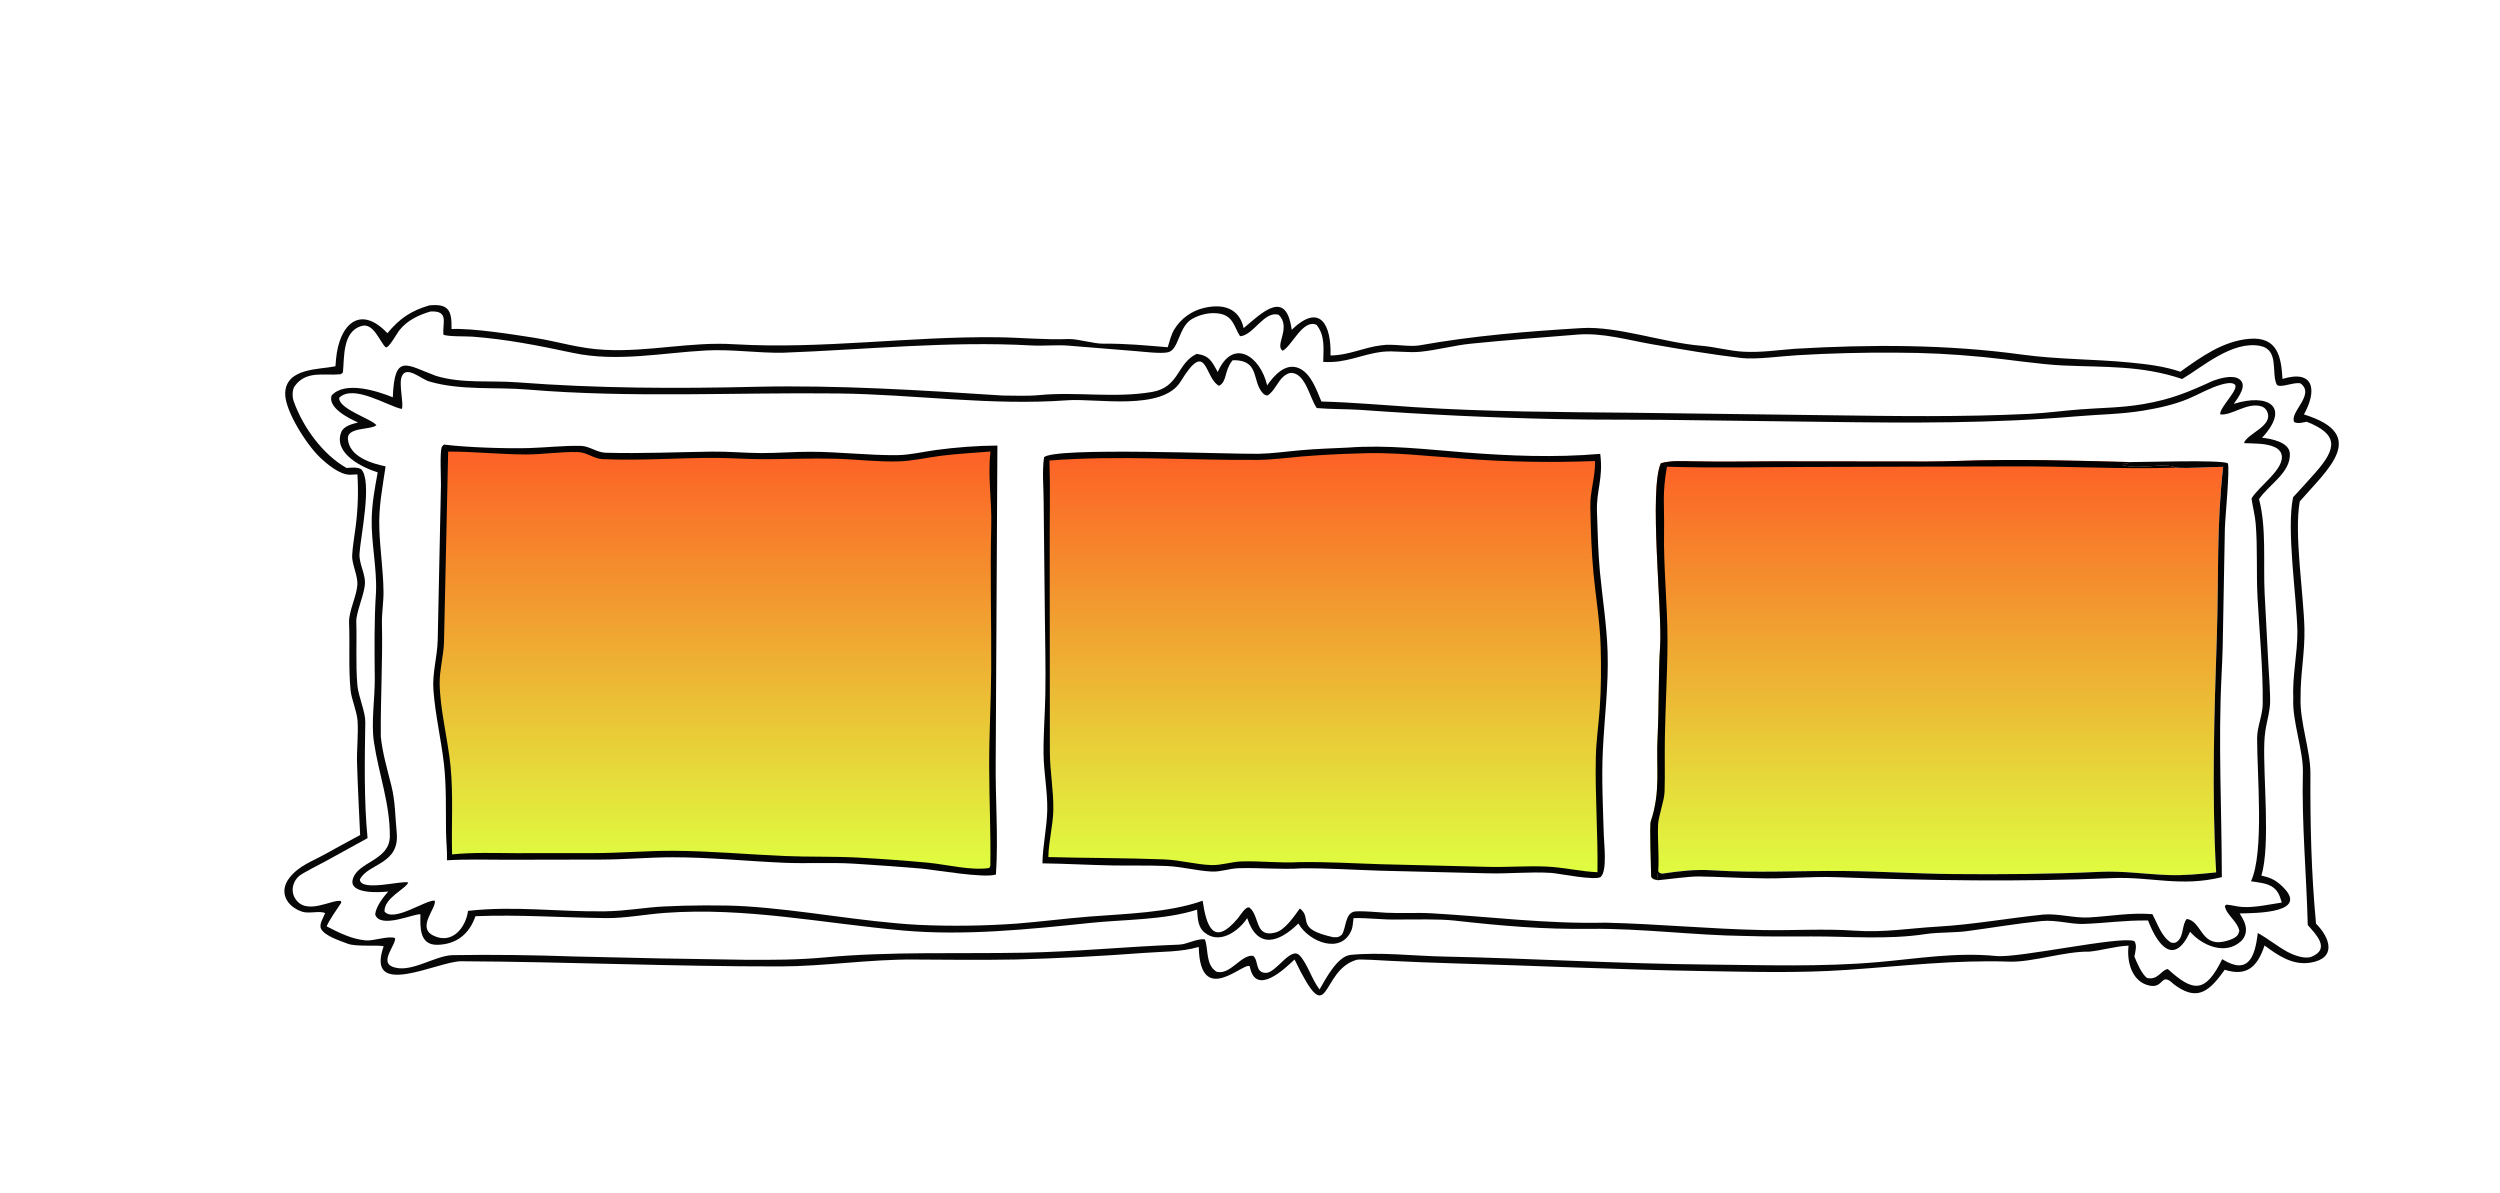
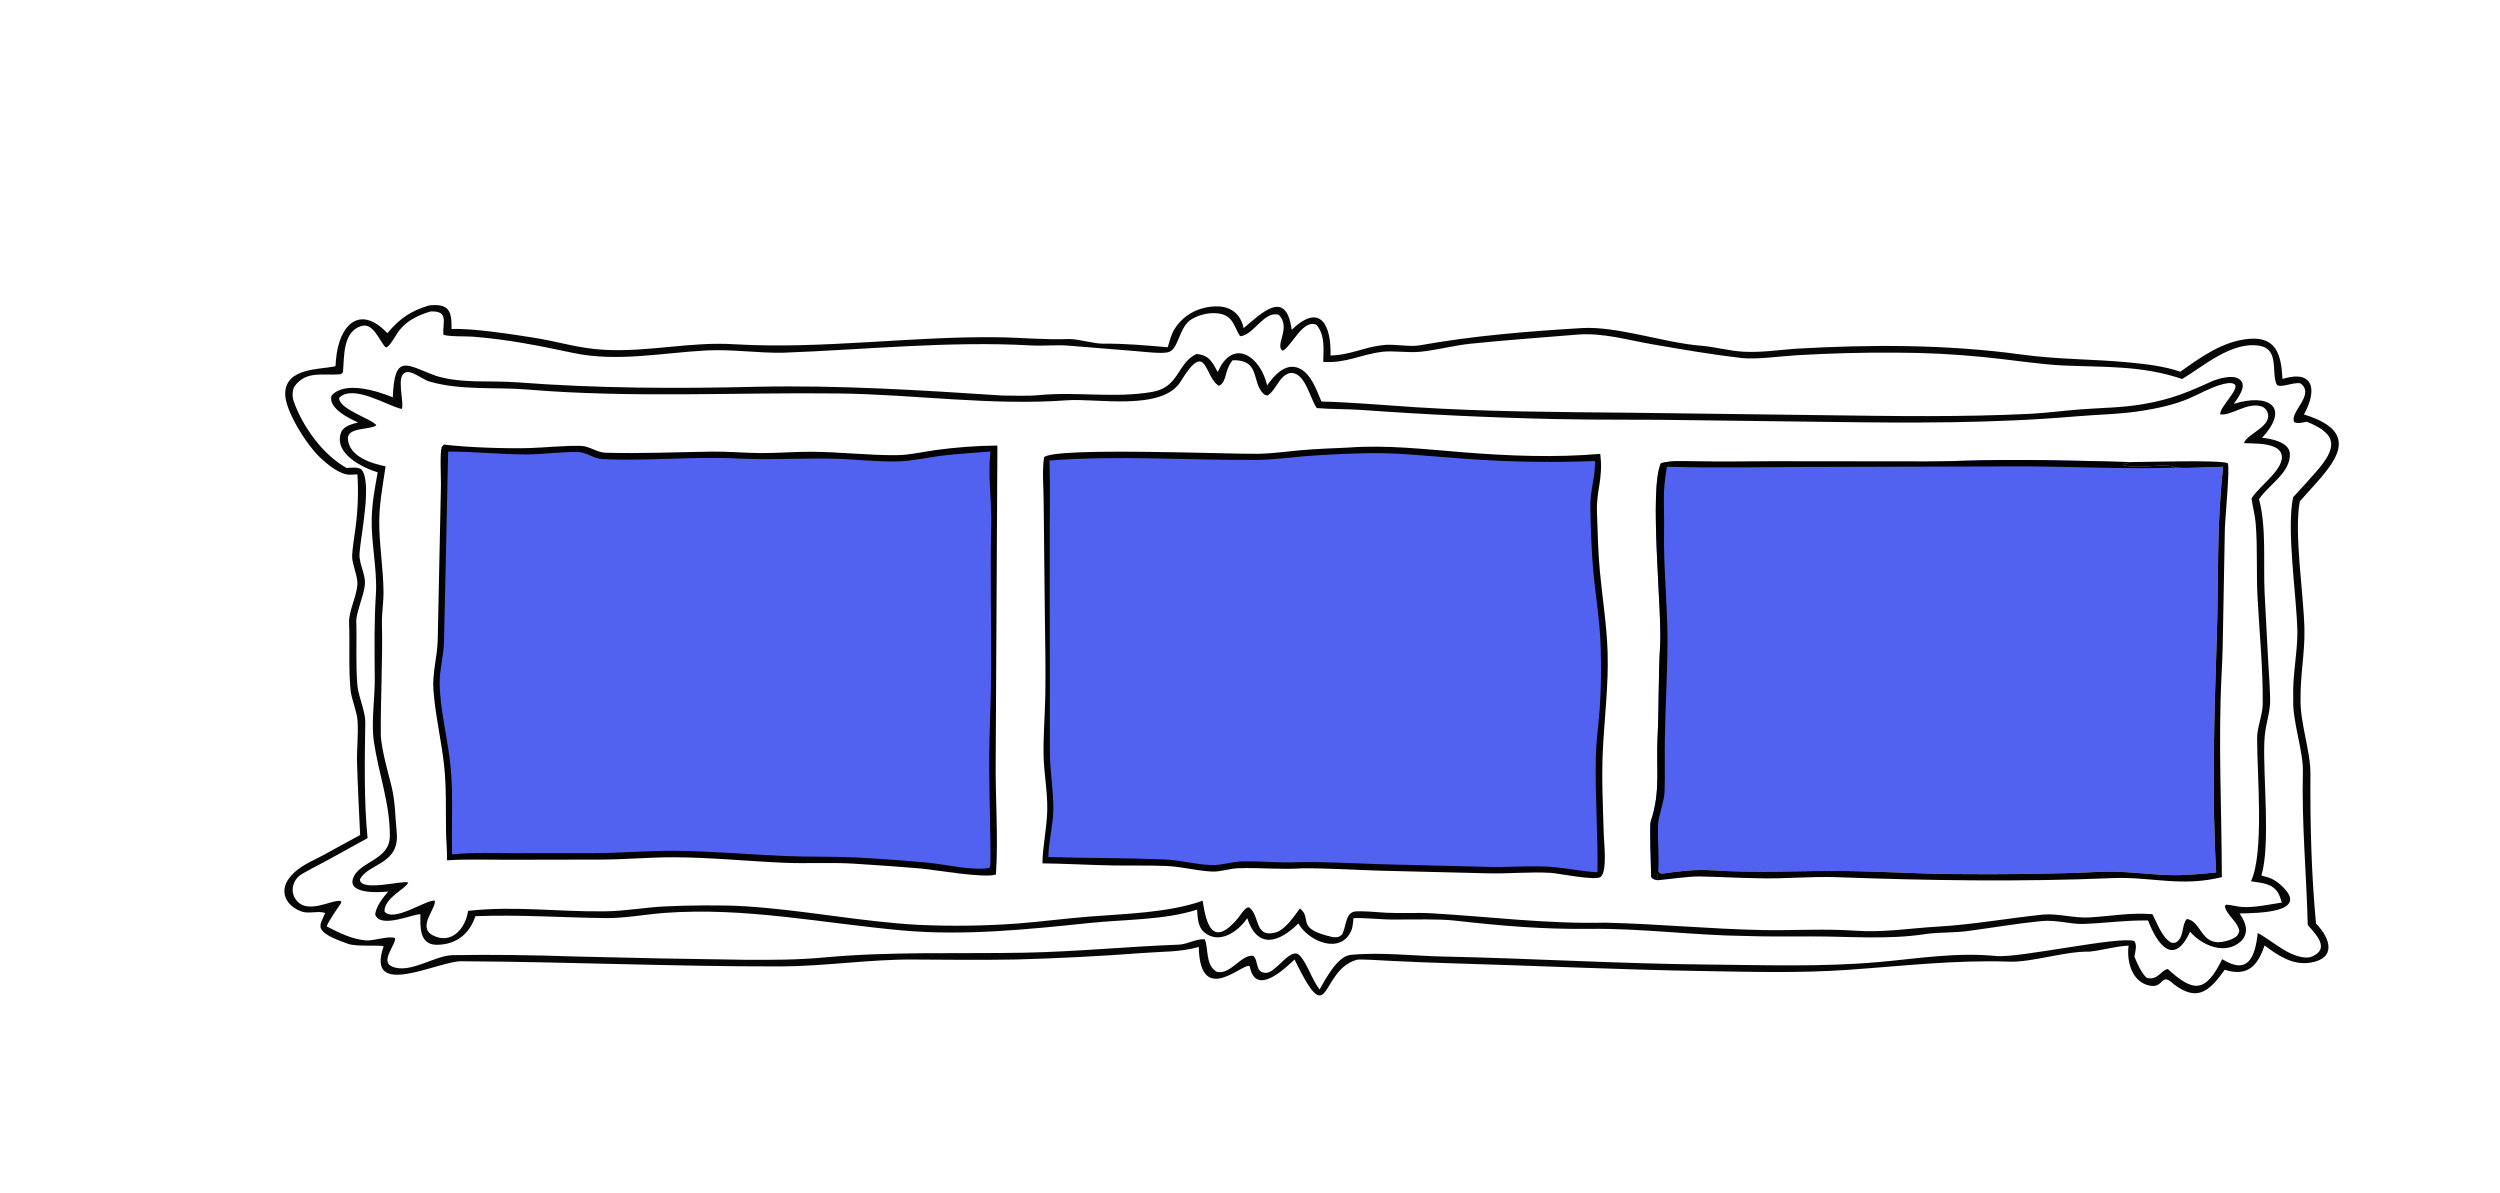
<svg xmlns="http://www.w3.org/2000/svg" preserveAspectRatio="none" overflow="visible" style="display: block;" width="218.353" height="104.193" viewBox="0 0 218.353 104.193" fill="none">
  <g id="judges frame next page hover">
    <path id="Vector" d="M37.491 26.673C39.221 26.498 39.467 27.158 39.437 28.737C41.29 28.656 44.743 29.2 46.641 29.498C48.827 29.842 50.489 30.434 52.829 30.555C56.709 30.754 60.318 29.82 64.189 30.07C71.808 30.512 79.469 29.365 87.107 29.455C89.165 29.479 91.296 29.698 93.387 29.61C94.297 29.622 95.508 30.028 96.388 30.018C98.317 29.997 100.081 30.172 101.992 30.328C102.127 29.866 102.305 29.196 102.55 28.795C103.127 27.832 104.071 27.146 105.164 26.894C106.793 26.508 108.233 26.892 108.623 28.659C110.254 27.282 112.332 25.2 112.821 28.808C115.329 26.37 116.29 28.442 116.209 31.048C117.876 31.023 119.058 30.347 120.672 30.156C121.63 29.996 123.099 30.33 124.002 30.161C128.682 29.321 133.382 28.943 138.14 28.655C141.256 28.466 145.362 29.944 148.559 30.194C149.794 30.291 151.064 30.663 152.336 30.722C153.856 30.793 155.246 30.58 156.757 30.463C163.369 30.08 170.007 30.068 176.582 30.968C179.791 31.406 182.819 31.351 186.016 31.662C187.517 31.808 189.003 31.979 190.436 32.466C192.26 31.161 194.155 29.791 196.453 29.593C198.96 29.378 199.246 31.226 199.355 33.095C202.164 32.242 202.376 34.15 201.228 36.199C206.991 37.97 203.237 41.046 200.864 43.795C200.352 46.621 201.213 51.938 201.272 54.93C201.315 57.051 200.913 58.86 200.935 60.955C200.856 63.06 201.806 65.55 201.795 67.583C201.773 72.074 201.868 76.193 202.284 80.672C203.55 81.946 204.091 83.716 201.778 84.082C200.231 84.326 198.963 83.451 197.787 82.579C197.174 84.43 196.247 85.319 194.307 84.7C194.239 84.797 194.17 84.894 194.1 84.989C192.788 86.784 191.735 87.386 189.848 85.954C188.703 84.844 189.03 86.346 187.751 86.086C186.176 85.767 185.736 83.941 185.913 82.593C184.731 82.646 183.617 83.008 182.475 83.118C180.397 83.071 177.481 84.055 175.53 83.992C170.73 83.826 166.164 84.376 161.393 84.707C157.096 85.005 153.089 84.882 148.817 84.814C141.449 84.697 134.108 84.342 126.743 84.134C124.938 84.081 123.134 84.008 121.33 83.917C120.931 83.898 118.762 83.754 118.5 83.828C115.208 84.763 116.238 90.357 113.067 83.804C112.22 84.605 109.704 87.023 109.171 84.481L109.155 84.398C108.672 83.956 104.814 88.057 104.7 82.707C103.147 83.164 101.456 83.107 99.803 83.237C96.125 83.514 92.442 83.703 88.755 83.803C85.8 83.856 82.77 83.829 79.81 83.807C75.949 83.778 71.97 84.403 68.162 84.409C58.87 84.423 49.569 84.006 40.275 83.957C38.276 83.947 31.88 87.34 33.506 82.654C33.133 82.509 31.107 82.716 30.373 82.427C29.763 82.187 28.404 81.775 28.054 81.148C27.83 80.748 28.229 80.203 28.399 79.744C27.877 79.53 27 79.821 26.406 79.633C25.044 79.196 24.312 77.908 25.282 76.666C26.121 75.592 27.32 75.209 28.473 74.559C29.457 74.005 30.463 73.474 31.454 72.931C31.358 70.842 31.246 68.726 31.184 66.636C31.148 65.451 31.311 64.138 31.228 62.935C31.172 62.127 30.697 61.077 30.619 60.274C30.431 58.361 30.564 56.316 30.489 54.385C30.45 53.383 31.15 52.093 31.214 51.06C31.262 50.285 30.723 49.246 30.756 48.527C30.793 47.735 30.974 46.755 31.07 45.952C31.262 44.454 31.311 42.941 31.218 41.433C31.009 41.451 30.799 41.461 30.589 41.464C29.651 41.472 28.531 40.507 27.932 39.935C26.774 38.829 24.858 35.84 24.909 34.331C24.983 32.115 27.912 32.287 29.299 31.99C29.313 31.784 29.332 31.573 29.35 31.368C29.611 28.424 31.4 26.526 33.837 29.101C34.913 27.81 35.884 27.149 37.491 26.673ZM30.264 40.873C30.686 40.851 31.178 40.774 31.535 40.974C32.558 41.968 31.482 46.912 31.399 48.353C31.344 49.314 32.005 50.214 31.855 51.178C31.759 52.028 31.091 53.581 31.118 54.275C31.179 56.134 31.054 58.015 31.216 59.866C31.297 60.795 31.918 62.177 31.905 63.057C31.855 66.32 31.783 69.96 32.104 73.203C30.884 73.884 29.659 74.558 28.431 75.225C28.024 75.442 26.426 76.256 26.135 76.502C25.886 76.711 25.707 76.991 25.62 77.304C25.51 77.68 25.557 78.085 25.751 78.427C26.691 80.054 29.009 78.51 29.772 78.696L29.808 78.843C29.436 79.403 28.77 80.329 28.53 80.909C29.63 81.472 30.684 82.016 31.946 82.137C32.606 82.2 33.975 81.702 34.505 81.934C34.608 82.476 33.197 83.934 34.199 84.399C35.752 85.12 37.937 83.451 39.542 83.423C43.059 83.363 46.662 83.418 50.172 83.54C55.146 83.669 60.121 83.765 65.096 83.828C67.434 83.844 69.668 83.84 72.001 83.624C77.832 83.084 83.675 83.32 89.512 83.209C93.979 83.124 98.496 82.67 102.959 82.506C103.724 82.478 104.439 81.983 105.225 82.034C105.574 82.827 105.252 84.264 106.263 84.876C107.459 85.188 108.394 83.355 109.451 83.479C109.966 83.915 109.585 84.961 110.571 84.972C111.468 84.981 112.736 82.626 113.514 83.452C114.201 84.182 114.553 85.507 115.252 86.422C115.817 85.43 116.816 83.538 117.946 83.402C120.566 83.142 123.336 83.484 125.985 83.543C133.717 83.702 141.406 84.175 149.142 84.244C154.082 84.287 159.064 84.466 164.002 84.034C167.478 83.73 170.832 83.151 174.366 83.501C176.324 83.695 185.178 81.723 186.412 82.196C186.679 82.538 186.499 83.136 186.422 83.544C186.648 84.106 187.043 85.043 187.517 85.417C188.497 85.64 188.752 84.709 189.341 84.637C191.527 86.629 192.607 86.803 194.089 83.775C196.369 85.197 196.954 83.589 197.197 81.49C198.118 81.996 198.882 82.642 199.792 83.137C200.311 83.419 201.302 83.797 201.885 83.562C203.586 82.879 202.251 81.58 201.561 80.796C201.453 76.373 201.022 71.897 201.137 67.426C201.183 65.571 200.199 62.98 200.296 61.022C200.209 59.033 200.661 57.139 200.658 55.166C200.59 52.017 199.688 46.341 200.279 43.433C200.952 42.706 201.63 41.963 202.282 41.22C204.113 39.129 204.233 37.932 201.477 36.837C201.118 36.901 200.691 37.03 200.384 36.866C199.925 36.007 202.269 34.45 200.919 33.482C200.33 33.339 199.028 33.987 198.833 33.551C198.375 32.531 199.078 30.533 197.397 30.21C194.963 29.743 192.364 32.054 190.594 33.103C187.042 31.901 183.819 32.086 180.195 31.921C178.134 31.827 175.336 31.383 173.211 31.182C170.434 30.919 168.335 30.811 165.558 30.802C162.704 30.781 159.85 30.855 157.001 31.024C155.611 31.099 153.402 31.417 152.13 31.273C149.543 30.976 146.945 30.524 144.379 30.083C142.234 29.715 139.989 29.043 137.788 29.223C134.689 29.478 131.555 29.703 128.463 30.018C127.011 30.166 125.528 30.574 124.067 30.722C123.088 30.836 121.688 30.61 120.736 30.727C118.793 30.965 117.615 31.741 115.572 31.608C115.596 30.459 115.74 29.303 114.99 28.373C113.792 27.835 112.857 30.202 112.031 30.636C111.294 30.177 112.817 28.604 111.681 27.496C110.41 27.112 109.467 29.313 108.312 29.366C107.812 28.638 107.748 27.61 106.525 27.394C105.729 27.254 104.831 27.452 104.119 27.855C102.927 28.53 102.987 30.555 102.007 30.771C101.382 30.909 99.871 30.718 99.216 30.668L93.299 30.188C92.234 30.105 91.142 30.232 90.093 30.173C82.855 29.768 75.585 30.543 68.349 30.81C66.159 30.841 63.874 30.492 61.691 30.609C57.845 30.814 53.904 31.64 50.063 30.826C47.096 30.197 44.276 29.627 41.236 29.402C40.72 29.364 38.987 29.41 38.722 29.22C38.647 28.174 39.221 27.132 37.616 27.203C36.583 27.502 35.579 27.97 34.9 28.826C34.724 29.001 33.908 30.559 33.662 30.314C33.148 29.801 32.614 28.165 31.573 28.471C29.919 28.959 30.079 31.141 29.956 32.496C29.952 32.537 29.77 32.722 29.693 32.691C28.283 32.825 26.75 32.334 25.739 33.726C25.514 34.038 25.518 34.668 25.651 35.043C26.448 37.295 28.192 39.703 30.264 40.873Z" fill="black" fill-opacity="0.969" />
    <path id="Vector_2" d="M106.359 32.492C107.667 29.49 110.068 31.061 110.675 33.659C111.265 32.806 112.273 31.659 113.441 32.154C114.505 32.606 114.989 34.064 115.413 35.069C118.139 35.14 120.84 35.388 123.558 35.562C129.911 35.97 136.196 35.989 142.554 36.05L159.613 36.266C165.545 36.347 171.322 36.432 177.27 36.145C178.739 36.074 180.247 35.866 181.707 35.755C183.644 35.608 185.302 35.623 187.227 35.29C189.643 34.872 191.087 34.264 193.288 33.258C193.839 33.047 194.884 32.769 195.429 33.029C196.451 33.519 195.49 34.698 195.102 35.275C198.065 34.335 200.105 35.486 197.573 38.236C198.318 38.306 199.93 38.6 199.996 39.593C200.107 41.269 198.151 42.327 197.306 43.595C197.969 46.108 197.667 49.122 197.795 51.818L198.116 57.915C198.158 58.652 198.327 60.926 198.261 61.585C198.143 62.795 197.826 63.377 197.769 64.851C197.654 67.863 198.318 73.777 197.515 76.475C198.202 76.631 198.65 76.8 199.177 77.269C201.971 79.752 197.098 79.749 195.614 79.782C195.89 80.207 196.179 80.713 196.166 81.228C196.16 81.605 195.999 81.963 195.721 82.217C194.372 83.447 192.353 82.606 191.285 81.381C189.863 84.448 188.431 82.526 187.614 80.397C185.583 80.368 183.965 80.627 181.969 80.698C180.841 80.737 179.6 80.318 178.28 80.449C176.171 80.659 174.151 81.011 172.057 81.29C170.806 81.493 169.413 81.398 168.174 81.585C164.819 82.091 161.573 81.78 158.21 81.789C156.266 81.794 154.378 81.813 152.422 81.749C147.95 81.696 143.334 81.072 138.879 81.128C134.808 81.179 131.123 80.865 127.079 80.409C125.623 80.245 123.595 80.324 122.087 80.312C120.739 80.346 119.529 80.158 118.218 80.189C118.192 80.42 118.145 80.963 118.07 81.161C117.21 83.446 114.311 82.273 113.401 80.659C111.684 82.349 109.832 82.919 108.933 80.193C108.87 80.288 108.803 80.379 108.733 80.468C107.95 81.471 106.452 82.439 105.234 81.469C104.598 80.961 104.618 80.202 104.554 79.449C101.652 80.383 98.12 80.297 95.109 80.621C89.781 81.175 84.236 81.748 78.883 81.272C71.906 80.65 65.118 79.215 58.057 79.734C56.391 79.856 54.58 80.207 52.913 80.188C49.083 80.144 45.37 79.87 41.526 80.021C40.994 81.575 39.869 82.484 38.208 82.521C36.602 82.557 36.703 80.933 36.723 79.864C36.321 79.721 33.158 81.203 32.769 79.858C32.84 79.175 33.465 78.372 33.906 77.867C33.076 77.96 30.466 78.084 30.81 76.806C31.233 75.229 34.038 75.198 34.049 73.027C34.064 70.154 33.061 67.554 32.655 64.776C32.41 63.105 32.739 61.025 32.734 59.318C32.71 56.781 32.672 54.266 32.84 51.73C32.935 49.678 32.408 47.348 32.466 45.253C32.506 43.846 32.739 42.632 32.988 41.257C31.708 40.862 29.077 39.623 29.806 37.738C30.005 37.225 30.772 37.02 31.275 36.9C30.454 36.537 28.624 35.62 28.959 34.551C30.112 33.238 32.944 34.146 34.308 34.701C34.451 30.771 35.528 31.896 38.099 32.836C40.367 33.522 42.852 33.214 45.199 33.394C52.169 33.928 59.112 33.95 66.104 33.781C73.277 33.624 80.432 34.083 87.585 34.547C88.629 34.551 89.711 34.608 90.752 34.509C94.086 34.191 97.314 34.799 100.638 34.231C103.018 33.824 102.8 31.701 104.522 30.909C105.636 31.054 105.852 31.577 106.359 32.492ZM33.678 40.732C33.407 42.589 33.057 44.297 33.132 46.192C33.192 48.031 33.475 49.824 33.496 51.667C33.507 52.581 33.339 53.554 33.359 54.472C33.434 57.758 33.229 61.064 33.261 64.334C33.401 65.764 33.84 67.24 34.186 68.633C34.532 70.02 34.517 71.384 34.65 72.722C34.927 75.532 32.103 75.4 31.43 76.827C31.521 77.92 35.204 76.859 35.655 77.083C35.455 77.634 33.539 78.417 33.583 79.609C34.377 80.601 37.201 78.564 37.974 78.663C38.145 79.308 36.38 80.979 37.833 81.707C39.464 82.525 40.67 81.058 40.882 79.556C44.948 79.097 48.754 79.655 52.84 79.596C54.714 79.57 56.243 79.261 57.982 79.172C59.981 79.068 63.083 79.031 65.091 79.156C70.12 79.47 75.196 80.505 80.212 80.778C83.077 80.909 85.947 80.871 88.808 80.667C90.898 80.501 92.984 80.229 95.093 80.059C98.283 79.803 102.02 79.735 105.04 78.672C105.367 80.873 105.977 82.755 108.126 80.196C108.299 79.99 108.848 79.057 109.148 79.287C110.04 80.007 109.579 81.91 111.357 81.457C112.204 81.271 112.991 80.081 113.534 79.346C114.692 80.247 113.036 81.106 116.454 81.859C116.957 81.839 116.804 81.91 117.199 81.642C117.6 81.013 117.461 79.692 118.39 79.603C119.278 79.558 120.19 79.675 121.09 79.721C122.401 79.788 123.767 79.693 125.066 79.769C130.21 80.068 135.029 80.704 140.216 80.587C144.8 80.691 149.375 81.145 153.964 81.232C156.604 81.282 159.339 81.1 161.96 81.284C164.548 81.467 166.708 81.08 169.233 80.933C172.388 80.75 175.352 80.196 178.484 79.877C179.765 79.771 181.189 80.21 182.487 80.129C184.464 80.011 185.991 79.699 187.991 79.842C188.439 80.667 188.798 81.844 189.638 82.334C189.901 82.356 189.99 82.388 190.202 82.202C190.75 81.722 190.558 80.758 190.998 80.261C192.306 80.46 192.207 82.638 194.192 82.246C194.529 82.179 194.958 82.052 195.242 81.856C195.475 81.695 195.503 81.567 195.585 81.307C195.433 80.466 194.436 79.902 194.32 79.128L194.454 79.011C194.926 79.046 195.38 79.189 195.849 79.217C196.961 79.283 198.196 78.99 199.295 78.831C199.108 78.2 198.946 77.711 198.336 77.38C197.837 77.111 197.156 77.063 196.603 76.972C197.777 74.465 197.128 67.596 197.139 64.479C197.142 63.457 197.619 62.485 197.629 61.477C197.661 58.403 197.337 55.244 197.175 52.171C197.062 50.041 197.188 47.87 197.017 45.751C196.956 44.998 196.756 44.286 196.65 43.544C197.239 42.485 199.65 40.924 199.259 39.654C199.172 39.367 198.943 39.177 198.68 39.054C197.915 38.697 196.83 38.745 195.994 38.704C196.235 37.856 198.634 37.217 197.999 35.913C197.895 35.7 197.716 35.553 197.49 35.485C196.254 35.117 194.899 36.334 193.916 36.192C193.825 35.592 195.683 33.919 195.161 33.558C194.881 33.364 194.336 33.5 194.036 33.583C193.021 33.866 192.113 34.413 191.148 34.821C189.91 35.345 188.508 35.649 187.186 35.866C185.241 36.185 183.273 36.199 181.315 36.367C174.039 36.991 166.797 36.947 159.503 36.848L147.977 36.703C143.92 36.623 139.854 36.691 135.799 36.601C130.142 36.476 124.491 36.209 118.847 35.801C117.572 35.717 116.283 35.75 115.013 35.642L114.988 35.607C114.409 34.783 114.052 32.734 112.889 32.577C112.595 32.537 112.301 32.705 112.089 32.894C111.57 33.357 111.283 34.212 110.694 34.549C110.448 34.512 110.34 34.406 110.189 34.21C109.445 33.243 109.878 31.744 108.247 31.494C108.053 31.465 107.857 31.455 107.661 31.464L107.597 31.545C106.924 32.405 107.177 33.337 106.473 33.697C105.169 33.018 105.446 29.507 103.122 33.317C101.527 35.931 95.74 34.776 93.252 34.959C86.529 35.455 79.928 34.443 73.195 34.366C64.163 34.263 55.131 34.775 46.11 34.027C43.267 33.784 40.214 34.13 37.461 33.308C36.798 33.11 35.5 31.907 35.102 32.857C34.797 33.502 35.301 35.347 35.088 35.721C33.83 35.451 30.857 33.521 29.626 34.742C29.564 35.735 32.457 36.573 32.878 37.142C32.364 37.562 30.331 37.297 30.384 38.31C30.468 39.902 32.513 40.494 33.678 40.732Z" fill="black" fill-opacity="0.969" />
    <path id="Vector_3" d="M117.757 39.092C121.146 38.838 124.488 39.244 127.857 39.509C131.811 39.82 135.812 39.983 139.766 39.641C140.043 41.805 139.414 42.816 139.481 44.707C139.543 46.446 139.575 48.218 139.739 49.949C139.962 52.282 140.335 54.587 140.41 56.934C140.504 59.851 140.132 62.659 139.994 65.556C139.877 67.988 140.005 70.493 140.077 72.926C140.1 73.729 140.383 76.014 139.825 76.573C139.432 76.967 136.158 76.281 135.467 76.239C133.627 76.124 131.746 76.332 129.895 76.276L120.544 76.047C118.27 75.976 116.013 75.825 113.735 75.84C111.869 75.97 110.001 75.764 108.134 75.833C107.359 75.862 106.589 76.164 105.816 76.123C104.501 76.053 103.208 75.693 101.881 75.637C100.304 75.571 98.717 75.618 97.138 75.588C95.107 75.549 93.081 75.433 91.048 75.406C91.072 73.836 91.435 72.326 91.468 70.774C91.503 69.133 91.163 67.482 91.145 65.839C91.126 64.113 91.271 62.375 91.301 60.647C91.342 58.267 91.28 55.859 91.256 53.476L91.153 43.808C91.152 42.553 91.008 41.184 91.188 39.943C92.041 39.023 107.469 39.683 109.932 39.635C111.16 39.611 112.401 39.428 113.625 39.322C114.997 39.203 116.381 39.153 117.757 39.092Z" fill="black" fill-opacity="0.988" />
-     <path id="Vector_4" d="M118.382 39.612C121.556 39.447 124.633 39.841 127.783 40.056C131.618 40.347 135.468 40.416 139.312 40.266C139.346 41.646 138.869 42.917 138.9 44.264C138.944 46.186 138.991 48.163 139.178 50.075C139.384 52.198 139.737 54.3 139.802 56.436C139.858 58.242 139.849 60.095 139.72 61.899C139.62 63.301 139.414 64.71 139.382 66.115C139.306 69.463 139.574 72.825 139.525 76.18C138.053 76.119 136.594 75.76 135.114 75.69C133.349 75.606 131.576 75.765 129.808 75.709L120.668 75.484C118.236 75.411 115.851 75.256 113.414 75.301C111.742 75.401 110.077 75.179 108.41 75.239C107.536 75.27 106.666 75.588 105.791 75.556C104.427 75.507 103.074 75.116 101.685 75.062C98.319 74.93 94.933 74.951 91.564 74.857C91.586 73.482 91.969 72.14 91.998 70.764C92.033 69.04 91.687 67.317 91.697 65.591L91.683 48.073C91.668 45.456 91.745 42.838 91.663 40.222C97.719 39.751 103.789 40.213 109.847 40.169C111.109 40.16 112.384 39.979 113.643 39.874C115.22 39.745 116.8 39.657 118.382 39.612Z" fill="url(#paint0_linear_0_4)" />
-     <path id="Vector_5" d="M144.804 76.88C144.427 76.782 144.432 76.847 144.216 76.598C144.201 75.865 144.064 72.087 144.175 71.757C145.065 69.1 144.637 67.073 144.772 64.44C144.901 61.961 144.839 58.784 144.997 56.422C145.193 53.492 144.001 42.742 145.068 40.454C146.003 40.214 146.861 40.271 147.814 40.291C150.176 40.34 152.539 40.308 154.901 40.294L168.314 40.309C169.322 40.306 170.331 40.283 171.338 40.249C176.247 40.086 181.128 40.229 186.034 40.358C185.803 40.481 185.713 40.523 185.451 40.5L185.387 40.615C186.908 41.074 189.007 40.354 190.042 40.845C191.224 40.925 192.932 40.781 194.172 40.773C193.586 45.963 193.79 50.32 193.622 55.484C193.401 62.329 193.164 69.353 193.562 76.193C192.194 76.339 190.807 76.476 189.432 76.43C187.462 76.363 185.449 76.054 183.475 76.145C179.152 76.344 174.883 76.382 170.556 76.34C167.4 76.308 164.236 76.106 161.082 76.074C157.242 76.035 153.392 76.262 149.556 76.013C148.056 75.916 146.688 76.082 145.207 76.301C145.137 76.312 145.006 76.263 144.937 76.233L144.831 76.066C144.773 76.435 144.774 76.511 144.804 76.88Z" fill="url(#paint1_linear_0_4)" />
+     <path id="Vector_4" d="M118.382 39.612C121.556 39.447 124.633 39.841 127.783 40.056C131.618 40.347 135.468 40.416 139.312 40.266C139.346 41.646 138.869 42.917 138.9 44.264C138.944 46.186 138.991 48.163 139.178 50.075C139.384 52.198 139.737 54.3 139.802 56.436C139.858 58.242 139.849 60.095 139.72 61.899C139.62 63.301 139.414 64.71 139.382 66.115C139.306 69.463 139.574 72.825 139.525 76.18C138.053 76.119 136.594 75.76 135.114 75.69C133.349 75.606 131.576 75.765 129.808 75.709L120.668 75.484C118.236 75.411 115.851 75.256 113.414 75.301C111.742 75.401 110.077 75.179 108.41 75.239C107.536 75.27 106.666 75.588 105.791 75.556C104.427 75.507 103.074 75.116 101.685 75.062C98.319 74.93 94.933 74.951 91.564 74.857C91.586 73.482 91.969 72.14 91.998 70.764C92.033 69.04 91.687 67.317 91.697 65.591L91.683 48.073C91.668 45.456 91.745 42.838 91.663 40.222C97.719 39.751 103.789 40.213 109.847 40.169C111.109 40.16 112.384 39.979 113.643 39.874C115.22 39.745 116.8 39.657 118.382 39.612Z" fill="#5262F0" />
+     <path id="Vector_5" d="M144.804 76.88C144.427 76.782 144.432 76.847 144.216 76.598C144.201 75.865 144.064 72.087 144.175 71.757C145.065 69.1 144.637 67.073 144.772 64.44C144.901 61.961 144.839 58.784 144.997 56.422C145.193 53.492 144.001 42.742 145.068 40.454C146.003 40.214 146.861 40.271 147.814 40.291C150.176 40.34 152.539 40.308 154.901 40.294L168.314 40.309C169.322 40.306 170.331 40.283 171.338 40.249C176.247 40.086 181.128 40.229 186.034 40.358C185.803 40.481 185.713 40.523 185.451 40.5L185.387 40.615C186.908 41.074 189.007 40.354 190.042 40.845C191.224 40.925 192.932 40.781 194.172 40.773C193.586 45.963 193.79 50.32 193.622 55.484C193.401 62.329 193.164 69.353 193.562 76.193C192.194 76.339 190.807 76.476 189.432 76.43C187.462 76.363 185.449 76.054 183.475 76.145C179.152 76.344 174.883 76.382 170.556 76.34C167.4 76.308 164.236 76.106 161.082 76.074C157.242 76.035 153.392 76.262 149.556 76.013C148.056 75.916 146.688 76.082 145.207 76.301C145.137 76.312 145.006 76.263 144.937 76.233L144.831 76.066C144.773 76.435 144.774 76.511 144.804 76.88Z" fill="#5262F0" />
    <path id="Vector_6" d="M144.804 76.88C144.427 76.782 144.432 76.847 144.216 76.598C144.201 75.865 144.064 72.087 144.175 71.757C145.065 69.1 144.637 67.073 144.772 64.44C144.901 61.961 144.839 58.784 144.997 56.422C145.193 53.492 144.001 42.742 145.068 40.454C146.003 40.214 146.861 40.271 147.814 40.291C150.176 40.34 152.539 40.308 154.901 40.294L168.314 40.309C169.322 40.306 170.331 40.283 171.338 40.249C176.247 40.086 181.128 40.229 186.034 40.358C185.803 40.481 185.713 40.523 185.451 40.5L185.387 40.615C186.908 41.074 189.007 40.354 190.042 40.845C185.227 41.002 180.51 40.701 175.659 40.735L157.622 40.785C153.468 40.796 149.794 40.889 145.592 40.762C145.164 43.139 145.38 44.138 145.341 46.381C145.282 49.651 145.644 52.736 145.64 55.98C145.636 58.788 145.454 61.671 145.41 64.49C145.386 66.042 145.43 67.606 145.386 69.148C145.364 69.953 144.843 71.264 144.814 72.076C144.767 73.391 144.92 74.741 144.831 76.066C144.773 76.435 144.774 76.511 144.804 76.88Z" fill="black" />
    <path id="Vector_7" d="M38.776 38.829C40.698 39.077 44.292 39.197 46.261 39.133C47.751 39.085 49.238 38.913 50.731 38.943C51.488 38.959 52.109 39.519 52.898 39.542C56.009 39.629 59.08 39.488 62.185 39.444C63.618 39.424 65.05 39.567 66.482 39.572C67.923 39.577 69.363 39.454 70.805 39.457C73.318 39.461 75.842 39.779 78.345 39.754C79.468 39.743 80.615 39.458 81.727 39.307C83.486 39.07 85.34 38.926 87.114 38.916L86.966 66.445C86.925 69.77 87.206 73.045 86.987 76.379C85.974 76.732 81.694 75.972 80.438 75.86C78.477 75.696 76.515 75.553 74.552 75.432C72.519 75.311 70.479 75.442 68.446 75.354C65.211 75.215 61.981 74.875 58.739 74.876C56.666 74.877 54.597 75.071 52.526 75.076L44.3 75.092C42.536 75.092 40.806 75.033 39.039 75.139C39.066 74.294 38.965 73.441 38.955 72.594C38.932 70.616 38.998 68.596 38.763 66.627C38.511 64.514 38.008 62.367 37.855 60.254C37.749 58.782 38.188 57.385 38.23 55.932L38.513 42.367C38.522 41.715 38.41 39.578 38.575 39.059C38.592 39.005 38.733 38.878 38.776 38.829Z" fill="black" fill-opacity="0.988" />
-     <path id="Vector_8" d="M39.142 39.441C41.397 39.437 43.649 39.686 45.905 39.692C47.434 39.695 48.953 39.444 50.484 39.483C51.252 39.503 51.863 40.065 52.612 40.099C55.913 40.252 59.229 39.978 62.526 39.994C63.877 40.001 65.227 40.103 66.579 40.105C68.705 40.107 70.82 40.011 72.948 40.066C74.784 40.114 76.671 40.356 78.501 40.297C79.751 40.257 81.004 39.956 82.246 39.801C83.655 39.624 85.092 39.557 86.508 39.436C86.26 41.612 86.632 43.724 86.577 45.903C86.472 50.119 86.598 54.305 86.572 58.519C86.555 61.321 86.388 64.124 86.395 66.925C86.402 69.829 86.543 72.716 86.498 75.626L86.398 75.815C84.759 76.048 82.755 75.522 81.099 75.353C79.055 75.165 77.009 75.015 74.96 74.903C72.797 74.79 70.642 74.856 68.485 74.764C65.279 74.627 62.062 74.326 58.853 74.311C56.502 74.299 54.153 74.512 51.801 74.512L45.034 74.517C43.185 74.509 41.33 74.438 39.487 74.623C39.417 72.059 39.601 69.476 39.351 66.919C39.126 64.608 38.42 61.919 38.401 59.676C38.39 58.478 38.741 57.292 38.779 56.097L39.142 39.441Z" fill="url(#paint2_linear_0_4)" />
+     <path id="Vector_8" d="M39.142 39.441C41.397 39.437 43.649 39.686 45.905 39.692C47.434 39.695 48.953 39.444 50.484 39.483C51.252 39.503 51.863 40.065 52.612 40.099C55.913 40.252 59.229 39.978 62.526 39.994C63.877 40.001 65.227 40.103 66.579 40.105C68.705 40.107 70.82 40.011 72.948 40.066C74.784 40.114 76.671 40.356 78.501 40.297C79.751 40.257 81.004 39.956 82.246 39.801C83.655 39.624 85.092 39.557 86.508 39.436C86.26 41.612 86.632 43.724 86.577 45.903C86.472 50.119 86.598 54.305 86.572 58.519C86.555 61.321 86.388 64.124 86.395 66.925C86.402 69.829 86.543 72.716 86.498 75.626L86.398 75.815C84.759 76.048 82.755 75.522 81.099 75.353C79.055 75.165 77.009 75.015 74.96 74.903C72.797 74.79 70.642 74.856 68.485 74.764C65.279 74.627 62.062 74.326 58.853 74.311C56.502 74.299 54.153 74.512 51.801 74.512L45.034 74.517C43.185 74.509 41.33 74.438 39.487 74.623C39.417 72.059 39.601 69.476 39.351 66.919C39.126 64.608 38.42 61.919 38.401 59.676C38.39 58.478 38.741 57.292 38.779 56.097L39.142 39.441Z" fill="#5262F0" />
    <path id="Vector_9" d="M186.035 40.358C187.392 40.366 193.903 40.141 194.576 40.459C194.78 40.856 194.338 45.294 194.322 46.207L194.131 56.568C194.111 57.347 194.076 58.135 194.036 58.914C193.736 64.81 194.048 70.722 194.058 76.61C190.489 77.495 187.86 76.554 184.534 76.695C176.456 77.036 168.482 76.907 160.407 76.615C158.162 76.534 155.759 76.782 153.496 76.705C151.776 76.688 150.098 76.575 148.401 76.552C147.507 76.539 145.78 76.792 144.805 76.881C144.775 76.512 144.774 76.435 144.831 76.067L144.938 76.233C145.006 76.263 145.137 76.312 145.208 76.302C146.689 76.082 148.056 75.917 149.557 76.014C153.393 76.263 157.243 76.036 161.082 76.075C164.237 76.106 167.4 76.309 170.556 76.341C174.884 76.383 179.153 76.345 183.476 76.145C185.449 76.055 187.462 76.364 189.433 76.43C190.807 76.476 192.194 76.339 193.562 76.194C193.164 69.353 193.401 62.329 193.623 55.484C193.79 50.32 193.586 45.963 194.173 40.774C192.933 40.782 191.225 40.925 190.042 40.845C189.007 40.355 186.908 41.074 185.388 40.615L185.452 40.5C185.714 40.523 185.803 40.481 186.035 40.358Z" fill="black" fill-opacity="0.984" />
  </g>
-   <defs>
-     <linearGradient id="paint0_linear_0_4" x1="115.699" y1="39.573" x2="115.699" y2="76.18" gradientUnits="userSpaceOnUse">
-       <stop stop-color="#FD6126" />
-       <stop offset="1" stop-color="#DFFE40" />
-     </linearGradient>
-     <linearGradient id="paint1_linear_0_4" x1="169.152" y1="40.176" x2="169.152" y2="76.88" gradientUnits="userSpaceOnUse">
-       <stop stop-color="#FD6126" />
-       <stop offset="1" stop-color="#DFFE40" />
-     </linearGradient>
-     <linearGradient id="paint2_linear_0_4" x1="62.492" y1="39.436" x2="62.492" y2="75.874" gradientUnits="userSpaceOnUse">
-       <stop stop-color="#FD6126" />
-       <stop offset="1" stop-color="#DFFE40" />
-     </linearGradient>
-   </defs>
</svg>
